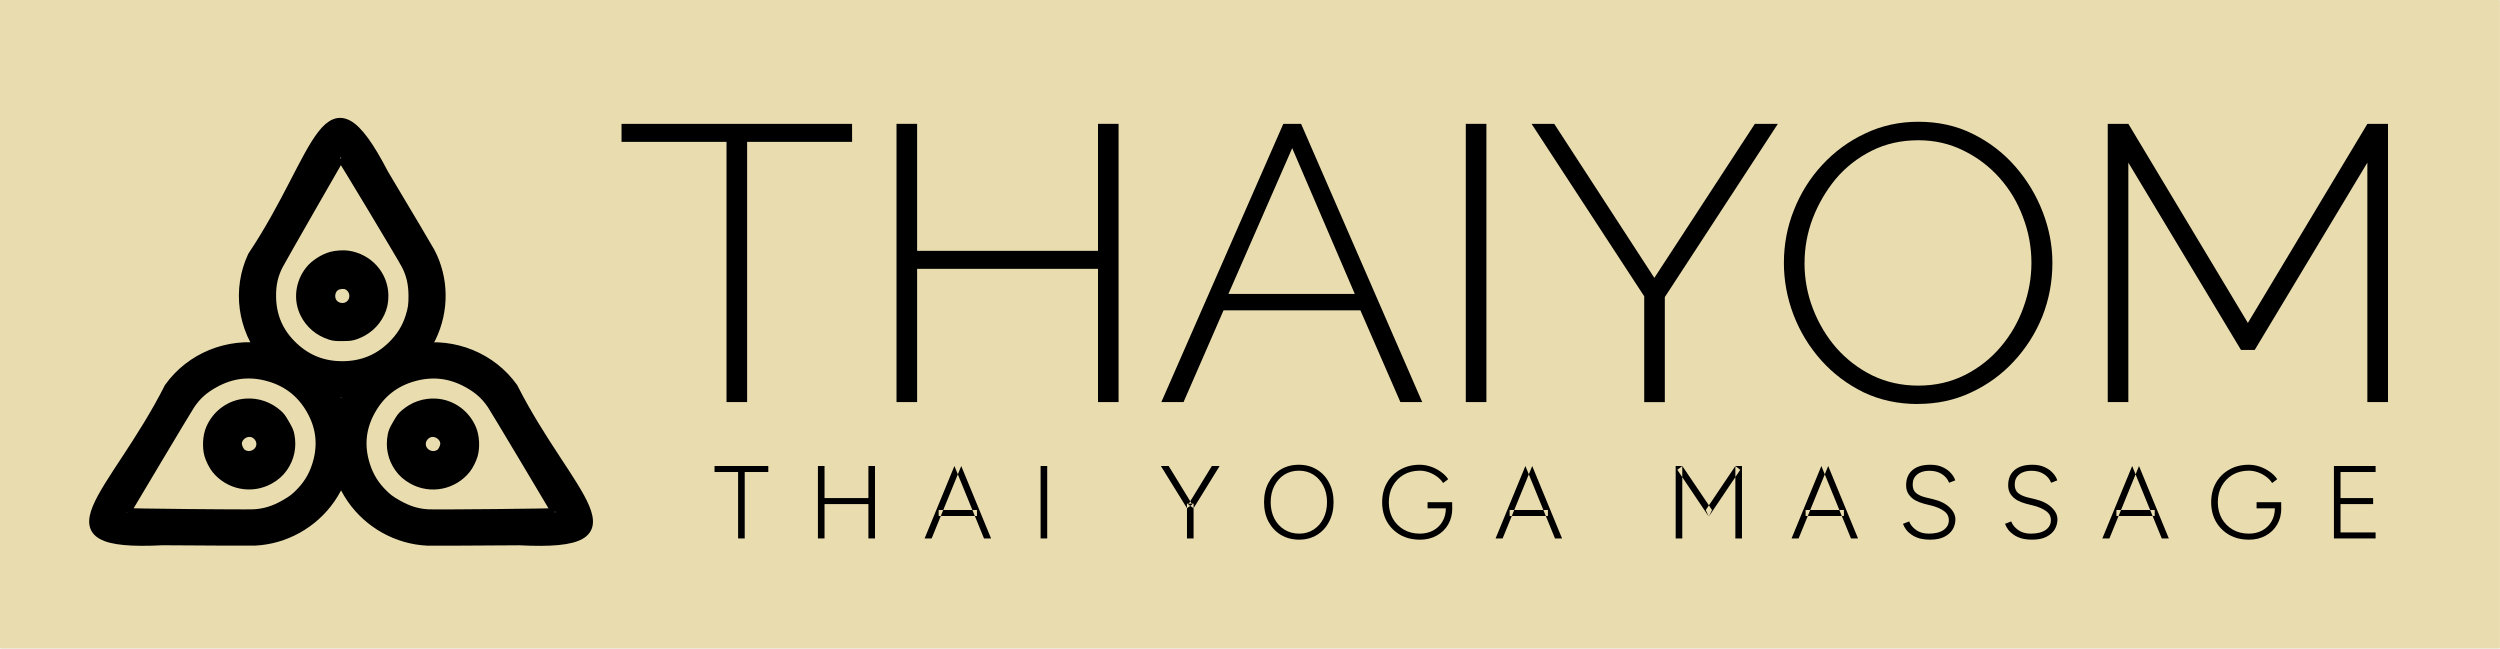
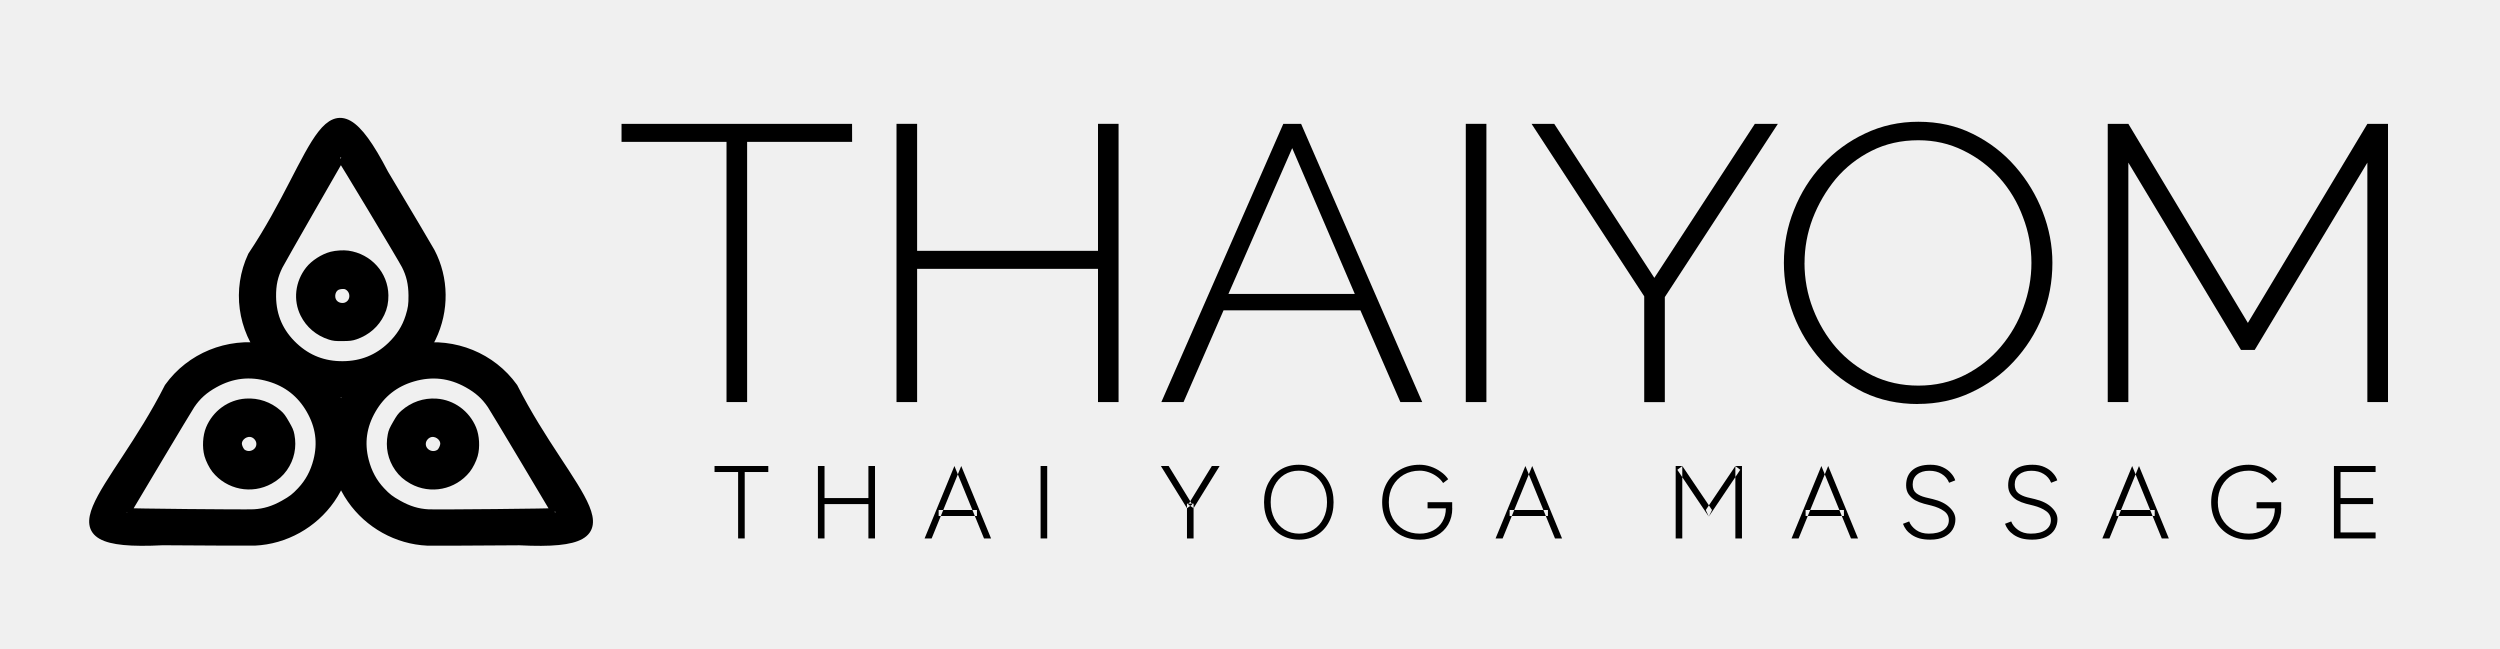
<svg xmlns="http://www.w3.org/2000/svg" width="498.759" height="129.364" viewBox="-10.56 -10.56 33.118 8.59" version="1.1" fill="#c62424" stroke="#c62424" stroke-width="2.4" id="svg204">
  <defs id="defs208">
    <rect x="105.26" y="614.215" width="569.844" height="62.836" id="rect310" />
    <rect x="124.672" y="613.65" width="535.044" height="66.169" id="rect7282" />
  </defs>
  <g id="g497-3" transform="matrix(-0.5175046,0.2935873,0.2935873,0.5175046,1.727467,9.128348)" style="fill:#000000;stroke:#000000;stroke-width:1.012;stroke-dasharray:none">
-     <rect style="fill:#e9ddaf;fill-opacity:1;fill-rule:evenodd;stroke:none;stroke-width:0.456;stroke-dasharray:none;stroke-opacity:1" id="rect2870" width="55.661" height="14.437" x="-20.652" y="-33.091" transform="matrix(-0.8697808,0.4934384,0.4934384,0.8697808,0,0)" ry="0.025" />
    <text xml:space="preserve" transform="matrix(-0.09706742,0.05506766,0.05506766,0.09706742,6.517977,-58.30191)" id="text7280" style="font-size:36px;font-family:'Ubuntu Mono';-inkscape-font-specification:'Ubuntu Mono';white-space:pre;shape-inside:url(#rect7282);display:inline;fill:#ffffff;fill-opacity:1;fill-rule:evenodd;stroke:#ffffff;stroke-width:11.339;stroke-dasharray:none;stroke-opacity:1" />
    <text xml:space="preserve" transform="matrix(-0.09706742,0.05506766,0.05506766,0.09706742,6.517977,-58.30191)" id="text308" style="font-style:normal;font-variant:normal;font-weight:normal;font-stretch:normal;font-size:36px;font-family:Raleway;-inkscape-font-specification:Raleway;white-space:pre;shape-inside:url(#rect310);display:inline;fill:#ffffff;fill-rule:evenodd;stroke:#ffffff;stroke-width:11.339" />
    <g id="g501-6" transform="matrix(0.00116787,-0.1846886,0.1860846,-0.00116787,0.6728292,-22.78592)" style="fill:#000000;fill-opacity:1;stroke:#000000;stroke-width:1.012;stroke-dasharray:none;stroke-opacity:1.0">
      <g id="g2764" transform="translate(10.23286,-5.377526)" style="fill:#000000;fill-opacity:1;stroke:#000000;stroke-opacity:1.0">
        <g id="g497" transform="matrix(-0.8583664,-0.5130371,-0.5130371,0.8583664,22.79058,-15.68914)" style="fill:#000000;fill-opacity:1;stroke:#000000;stroke-width:1.012;stroke-dasharray:none;stroke-opacity:1.0">
          <g id="g501" transform="rotate(-90,16.00188,15.29129)" style="fill:#000000;fill-opacity:1;stroke:#000000;stroke-width:1.012;stroke-dasharray:none;stroke-opacity:1.0">
            <path style="fill:#000000;fill-opacity:1;fill-rule:evenodd;stroke:#000000;stroke-width:15.246;stroke-dasharray:none;stroke-opacity:1.0" d="m 322.698,541.943 c -42.516,-73.635 -79.466,-138.146 -82.11,-143.359 -24.591,-48.476 -24.756,-107.117 -0.44,-156.819 25.223,-51.556 72.587,-87.195 129.762,-97.639 14.236,-2.6 45.711,-2.652 59.663,-0.099 43.793,8.016 81.749,30.325 108.791,63.943 42.831,53.248 51.723,125.183 23.031,186.323 C 437,579.467 425.829,748.162 322.698,541.943 Z M 455.762,477.302 c 29.954,-51.933 56.098,-97.691 58.098,-101.686 8.983,-17.94 12.688,-34.369 12.636,-56.031 -0.086,-36.23 -12.904,-66.32 -38.933,-91.396 -24.321,-23.43 -53.347,-35.048 -87.564,-35.048 -34.119,0 -62.793,11.395 -87.062,34.599 -16.295,15.58 -27.209,32.764 -33.62,52.934 -4.745,14.928 -5.787,21.901 -5.816,38.91 -0.036,21.198 3.653,37.987 12.086,54.994 6.829,13.773 114.234,198.771 114.947,197.988 0.421,-0.463 25.274,-43.332 55.228,-95.265 z" id="path491" transform="matrix(0.0664,0,0,0.0664,-10.56,-10.56)" />
            <path style="fill:#000000;fill-opacity:1;fill-rule:evenodd;stroke:#000000;stroke-width:19.057;stroke-dasharray:none;stroke-opacity:1.0" d="m 389.661,392.675 c -36.243,-5.604 -62.808,-36.225 -62.957,-72.571 -0.049,-11.876 2.086,-21.731 6.857,-31.649 8.96,-18.629 24.571,-32.284 44.65,-39.054 6.261,-2.111 9.267,-2.449 21.79,-2.449 12.522,0 15.529,0.338 21.79,2.449 20.078,6.77 35.69,20.425 44.65,39.054 11.999,24.947 8.369,54.971 -9.376,77.555 -8.644,11.001 -25.055,21.533 -39.081,25.082 -8.003,2.025 -20.832,2.742 -28.322,1.584 z m 23.014,-54.302 c 11.406,-7.65 12.822,-25.641 2.761,-35.076 -6.223,-5.836 -16.223,-7.671 -24.029,-4.41 -17.69,7.39 -18.287,32.545 -0.981,41.363 5.442,2.773 16.737,1.82 22.25,-1.877 z" id="path493" transform="matrix(0.0664,0,0,0.0664,-10.56,-10.56)" />
          </g>
        </g>
        <g id="g497-6" transform="matrix(-0.8583664,-0.5130371,-0.5130371,0.8583664,48.49128,-25.05132)" style="fill:#000000;fill-opacity:1;stroke:#000000;stroke-width:1.012;stroke-dasharray:none;stroke-opacity:1.0">
          <path style="fill:#000000;fill-opacity:1;fill-rule:evenodd;stroke:#000000;stroke-width:1.012;stroke-dasharray:none;stroke-opacity:1.0" d="m 7.433,10.925 c 4.893,2.817 9.162,5.295 9.488,5.507 3.026,1.968 4.986,5.332 5.242,8.997 0.266,3.802 -1.271,7.425 -4.209,9.928 -0.732,0.623 -2.539,1.673 -3.425,1.99 C 11.745,38.344 8.822,38.324 6.15,37.292 1.917,35.657 -0.987,31.819 -1.372,27.351 -0.384,12.571 -5.354,2.506 7.433,10.925 Z m -5.496,8.141 c 0.006,3.981 0.026,7.48 0.044,7.776 0.081,1.33 0.414,2.397 1.138,3.64 1.21,2.079 2.948,3.382 5.278,3.957 2.177,0.537 4.232,0.239 6.198,-0.899 1.961,-1.135 3.229,-2.744 3.852,-4.884 0.418,-1.437 0.474,-2.788 0.171,-4.16 -0.224,-1.016 -0.396,-1.451 -0.96,-2.43 -0.703,-1.219 -1.474,-2.061 -2.524,-2.758 -0.851,-0.564 -13.177,-7.622 -13.192,-7.554 -0.009,0.041 -0.011,3.331 -0.005,7.312 z" id="path491-8" />
          <path style="fill:#000000;fill-opacity:1;fill-rule:evenodd;stroke:#000000;stroke-width:1.265;stroke-dasharray:none;stroke-opacity:1.0" d="m 8.551,21.731 c 2.269,-0.884 4.814,-0.008 6.032,2.076 0.398,0.681 0.603,1.318 0.659,2.047 0.105,1.369 -0.338,2.673 -1.267,3.73 -0.29,0.33 -0.451,0.449 -1.171,0.866 -0.72,0.417 -0.904,0.497 -1.334,0.584 -1.379,0.279 -2.73,0.014 -3.865,-0.759 C 6.086,29.24 5.296,27.394 5.564,25.505 5.695,24.586 6.288,23.435 6.976,22.764 7.368,22.381 8.082,21.913 8.551,21.731 Z M 9.034,25.617 c -0.401,0.819 0.116,1.9 1.008,2.107 0.552,0.128 1.187,-0.099 1.528,-0.546 0.771,-1.013 -0.032,-2.479 -1.32,-2.41 -0.405,0.022 -1.022,0.452 -1.216,0.848 z" id="path493-7" />
        </g>
        <path style="fill:#000000;fill-opacity:1;fill-rule:evenodd;stroke:#000000;stroke-width:15.246;stroke-dasharray:none;stroke-opacity:1.0" d="m 322.698,541.943 c -42.516,-73.635 -79.466,-138.146 -82.11,-143.359 -24.591,-48.476 -24.756,-107.117 -0.44,-156.819 25.223,-51.556 72.587,-87.195 129.762,-97.639 14.236,-2.6 45.711,-2.652 59.663,-0.099 43.793,8.016 81.749,30.325 108.791,63.943 42.831,53.248 51.723,125.183 23.031,186.323 C 437,579.467 425.829,748.162 322.698,541.943 Z M 455.762,477.302 c 29.954,-51.933 56.098,-97.691 58.098,-101.686 8.983,-17.94 12.688,-34.369 12.636,-56.031 -0.086,-36.23 -12.904,-66.32 -38.933,-91.396 -24.321,-23.43 -53.347,-35.048 -87.564,-35.048 -34.119,0 -62.793,11.395 -87.062,34.599 -16.295,15.58 -27.209,32.764 -33.62,52.934 -4.745,14.928 -5.787,21.901 -5.816,38.91 -0.036,21.198 3.653,37.987 12.086,54.994 6.829,13.773 114.234,198.771 114.947,197.988 0.421,-0.463 25.274,-43.332 55.228,-95.265 z" id="path491-06" transform="matrix(0.0664,0,0,0.0664,-10.56,-10.56)" />
        <path style="fill:#000000;fill-opacity:1;fill-rule:evenodd;stroke:#000000;stroke-width:19.057;stroke-dasharray:none;stroke-opacity:1.0" d="m 389.661,392.675 c -36.243,-5.604 -62.808,-36.225 -62.957,-72.571 -0.049,-11.876 2.086,-21.731 6.857,-31.649 8.96,-18.629 24.571,-32.284 44.65,-39.054 6.261,-2.111 9.267,-2.449 21.79,-2.449 12.522,0 15.529,0.338 21.79,2.449 20.078,6.77 35.69,20.425 44.65,39.054 11.999,24.947 8.369,54.971 -9.376,77.555 -8.644,11.001 -25.055,21.533 -39.081,25.082 -8.003,2.025 -20.832,2.742 -28.322,1.584 z m 23.014,-54.302 c 11.406,-7.65 12.822,-25.641 2.761,-35.076 -6.223,-5.836 -16.223,-7.671 -24.029,-4.41 -17.69,7.39 -18.287,32.545 -0.981,41.363 5.442,2.773 16.737,1.82 22.25,-1.877 z" id="path493-2" transform="matrix(0.0664,0,0,0.0664,-10.56,-10.56)" />
      </g>
    </g>
    <g aria-label="THAIYOM" transform="matrix(-0.8828155,0.5008332,0.4861528,0.8569384,0,0)" id="text316" style="font-size:8.857px;font-family:Raleway;-inkscape-font-specification:Raleway;fill-rule:evenodd;stroke:none;stroke-width:0.772">
      <path d="M -1.655,-30.381 H -3.958 v 5.881 h -0.452 v -5.881 h -2.303 v -0.407 h 5.057 z" style="stroke-width:0.772" id="path432" />
      <path d="m 4.19,-30.788 v 6.288 H 3.739 v -3.011 h -3.968 v 3.011 h -0.452 v -6.288 h 0.452 v 2.87 H 3.739 v -2.87 z" style="stroke-width:0.772" id="path434" />
      <path d="m 7.804,-30.788 h 0.39 l 2.657,6.288 H 10.372 L 9.495,-26.573 H 6.493 l -0.877,2.072 H 5.129 Z m 1.568,3.844 -1.373,-3.295 -1.399,3.295 z" style="stroke-width:0.772" id="path436" />
      <path d="m 11.807,-24.5 v -6.288 h 0.452 v 6.288 z" style="stroke-width:0.772" id="path438" />
      <path d="m 13.747,-30.788 2.196,3.481 2.205,-3.481 h 0.505 l -2.48,3.915 v 2.374 h -0.452 v -2.391 l -2.471,-3.897 z" style="stroke-width:0.772" id="path440" />
      <path d="m 21.726,-24.456 q -0.655,0 -1.196,-0.266 -0.54,-0.275 -0.93,-0.726 -0.39,-0.452 -0.602,-1.019 -0.213,-0.576 -0.213,-1.178 0,-0.629 0.221,-1.196 0.221,-0.576 0.62,-1.019 0.407,-0.452 0.939,-0.709 0.54,-0.266 1.169,-0.266 0.664,0 1.196,0.275 0.54,0.275 0.93,0.735 0.39,0.461 0.602,1.027 0.213,0.567 0.213,1.151 0,0.638 -0.221,1.213 -0.221,0.567 -0.629,1.019 -0.399,0.443 -0.939,0.7 -0.531,0.257 -1.16,0.257 z m -2.489,-3.188 q 0,0.54 0.186,1.036 0.186,0.496 0.514,0.886 0.337,0.39 0.788,0.62 0.461,0.23 1.01,0.23 0.558,0 1.019,-0.239 0.461,-0.239 0.788,-0.638 0.328,-0.399 0.496,-0.886 0.177,-0.496 0.177,-1.01 0,-0.54 -0.186,-1.036 -0.177,-0.496 -0.514,-0.886 -0.337,-0.39 -0.797,-0.62 -0.452,-0.23 -0.983,-0.23 -0.567,0 -1.027,0.239 -0.461,0.239 -0.788,0.638 -0.319,0.399 -0.505,0.895 -0.177,0.487 -0.177,1.001 z" style="stroke-width:0.772" id="path442" />
      <path d="m 31.584,-24.5 v -5.411 l -2.471,4.233 h -0.301 l -2.471,-4.233 v 5.411 h -0.452 v -6.288 h 0.452 l 2.622,4.499 2.622,-4.499 h 0.452 v 6.288 z" style="stroke-width:0.772" id="path444" />
    </g>
    <g aria-label="THAI YOGA MASSAGE" transform="matrix(-0.8697808,0.4934384,0.4934384,0.8697808,0,0)" id="text747" style="font-weight:300;font-size:2.304px;font-family:Figtree;-inkscape-font-specification:'Figtree Light';letter-spacing:0.85px;fill-rule:evenodd;stroke:none;stroke-width:0.467">
      <path d="m -4.218,-21.102 v -1.479 h 0.147 v 1.479 z m -0.525,-1.479 v -0.134 H -3.546 v 0.134 z" style="stroke-width:0.467" id="path9433" />
      <path d="m -1.317,-21.102 v -1.613 h 0.147 v 1.613 z m -1.124,0 v -1.613 h 0.147 v 1.613 z m 0.147,-0.765 v -0.134 h 0.977 v 0.134 z" style="stroke-width:0.467" id="path9435" />
      <path d="m 1.257,-21.102 -0.659,-1.613 h 0.152 l 0.664,1.613 z m -1.323,0 0.664,-1.613 h 0.152 l -0.659,1.613 z m 0.313,-0.5 v -0.134 H 1.1 v 0.134 z" style="stroke-width:0.467" id="path9437" />
      <path d="m 2.517,-21.102 v -1.613 h 0.147 v 1.613 z" style="stroke-width:0.467" id="path9439" />
      <path d="m 5.923,-21.775 -0.118,-0.083 0.525,-0.857 h 0.173 z m -0.147,0.673 v -0.774 h 0.147 v 0.774 z m 0,-0.673 -0.581,-0.94 h 0.173 l 0.525,0.857 z" style="stroke-width:0.467" id="path9441" />
      <path d="m 8.274,-21.075 q -0.228,0 -0.406,-0.106 -0.175,-0.106 -0.277,-0.295 -0.099,-0.189 -0.099,-0.433 0,-0.247 0.099,-0.433 0.099,-0.189 0.272,-0.295 0.175,-0.106 0.403,-0.106 0.228,0 0.403,0.108 0.175,0.106 0.272,0.295 0.099,0.187 0.099,0.431 0,0.244 -0.099,0.433 -0.097,0.189 -0.27,0.295 -0.173,0.106 -0.399,0.106 z m 0,-0.134 q 0.182,0 0.32,-0.09 0.141,-0.09 0.219,-0.247 0.081,-0.159 0.081,-0.364 0,-0.205 -0.081,-0.362 -0.081,-0.159 -0.221,-0.249 -0.141,-0.09 -0.325,-0.09 -0.182,0 -0.325,0.09 -0.141,0.09 -0.221,0.249 -0.081,0.157 -0.081,0.362 0,0.205 0.081,0.364 0.081,0.157 0.224,0.247 0.145,0.09 0.33,0.09 z" style="stroke-width:0.467" id="path9443" />
      <path d="m 10.958,-21.075 q -0.244,0 -0.433,-0.106 -0.189,-0.108 -0.297,-0.295 -0.106,-0.189 -0.106,-0.431 0,-0.247 0.106,-0.433 0.108,-0.189 0.297,-0.295 0.189,-0.108 0.433,-0.108 0.122,0 0.244,0.041 0.122,0.041 0.224,0.115 0.104,0.071 0.166,0.166 l -0.113,0.085 q -0.051,-0.081 -0.136,-0.143 -0.083,-0.062 -0.184,-0.097 -0.099,-0.035 -0.2,-0.035 -0.2,0 -0.357,0.09 -0.154,0.09 -0.244,0.249 -0.088,0.157 -0.088,0.364 0,0.203 0.088,0.362 0.09,0.157 0.244,0.247 0.157,0.09 0.357,0.09 0.168,0 0.3,-0.071 0.131,-0.071 0.205,-0.198 0.076,-0.129 0.076,-0.295 h 0.143 q 0,0.203 -0.092,0.362 -0.092,0.157 -0.256,0.247 -0.164,0.09 -0.376,0.09 z m 0.175,-0.698 v -0.136 h 0.548 v 0.136 h -0.065 z" style="stroke-width:0.467" id="path9445" />
      <path d="m 13.97,-21.102 -0.659,-1.613 h 0.152 l 0.664,1.613 z m -1.323,0 0.664,-1.613 h 0.152 l -0.659,1.613 z m 0.313,-0.5 v -0.134 h 0.853 v 0.134 z" style="stroke-width:0.467" id="path9447" />
      <path d="m 17.394,-21.588 -0.7,-1.042 0.053,-0.041 0.058,-0.044 0.661,0.979 z m -0.737,0.486 v -1.613 h 0.147 v 1.613 z m 0.737,-0.486 -0.067,-0.147 0.659,-0.979 0.058,0.044 0.051,0.039 z m 0.592,0.486 v -1.613 h 0.147 v 1.613 z" style="stroke-width:0.467" id="path9449" />
      <path d="m 20.56,-21.102 -0.659,-1.613 h 0.152 l 0.664,1.613 z m -1.323,0 0.664,-1.613 h 0.152 l -0.659,1.613 z m 0.313,-0.5 v -0.134 h 0.853 v 0.134 z" style="stroke-width:0.467" id="path9451" />
      <path d="m 22.326,-21.075 q -0.136,0 -0.24,-0.028 -0.101,-0.03 -0.175,-0.081 -0.074,-0.051 -0.122,-0.113 -0.046,-0.062 -0.071,-0.131 l 0.138,-0.053 q 0.039,0.108 0.154,0.191 0.115,0.081 0.281,0.081 0.212,0 0.33,-0.081 0.118,-0.083 0.118,-0.217 0,-0.129 -0.108,-0.205 -0.108,-0.078 -0.281,-0.122 l -0.164,-0.041 q -0.106,-0.028 -0.198,-0.078 -0.09,-0.053 -0.145,-0.134 -0.055,-0.081 -0.055,-0.198 0,-0.217 0.138,-0.336 0.138,-0.122 0.403,-0.122 0.159,0 0.274,0.055 0.115,0.053 0.184,0.134 0.071,0.078 0.094,0.159 l -0.136,0.053 q -0.051,-0.127 -0.166,-0.196 -0.113,-0.071 -0.274,-0.071 -0.171,0 -0.272,0.083 -0.099,0.083 -0.099,0.224 0,0.127 0.078,0.191 0.078,0.062 0.205,0.094 l 0.164,0.039 q 0.244,0.058 0.373,0.184 0.131,0.124 0.131,0.267 0,0.122 -0.062,0.226 -0.062,0.101 -0.187,0.164 -0.124,0.062 -0.311,0.062 z" style="stroke-width:0.467" id="path9453" />
      <path d="m 24.598,-21.075 q -0.136,0 -0.24,-0.028 -0.101,-0.03 -0.175,-0.081 -0.074,-0.051 -0.122,-0.113 -0.046,-0.062 -0.071,-0.131 l 0.138,-0.053 q 0.039,0.108 0.154,0.191 0.115,0.081 0.281,0.081 0.212,0 0.33,-0.081 0.118,-0.083 0.118,-0.217 0,-0.129 -0.108,-0.205 -0.108,-0.078 -0.281,-0.122 l -0.164,-0.041 q -0.106,-0.028 -0.198,-0.078 -0.09,-0.053 -0.145,-0.134 -0.055,-0.081 -0.055,-0.198 0,-0.217 0.138,-0.336 0.138,-0.122 0.403,-0.122 0.159,0 0.274,0.055 0.115,0.053 0.184,0.134 0.071,0.078 0.094,0.159 l -0.136,0.053 q -0.051,-0.127 -0.166,-0.196 -0.113,-0.071 -0.274,-0.071 -0.171,0 -0.272,0.083 -0.099,0.083 -0.099,0.224 0,0.127 0.078,0.191 0.078,0.062 0.205,0.094 l 0.164,0.039 q 0.244,0.058 0.373,0.184 0.131,0.124 0.131,0.267 0,0.122 -0.062,0.226 -0.062,0.101 -0.187,0.164 -0.124,0.062 -0.311,0.062 z" style="stroke-width:0.467" id="path9455" />
      <path d="m 27.48,-21.102 -0.659,-1.613 h 0.152 l 0.664,1.613 z m -1.323,0 0.664,-1.613 h 0.152 l -0.659,1.613 z m 0.313,-0.5 v -0.134 h 0.853 v 0.134 z" style="stroke-width:0.467" id="path9457" />
      <path d="m 29.416,-21.075 q -0.244,0 -0.433,-0.106 -0.189,-0.108 -0.297,-0.295 -0.106,-0.189 -0.106,-0.431 0,-0.247 0.106,-0.433 0.108,-0.189 0.297,-0.295 0.189,-0.108 0.433,-0.108 0.122,0 0.244,0.041 0.122,0.041 0.224,0.115 0.104,0.071 0.166,0.166 l -0.113,0.085 q -0.051,-0.081 -0.136,-0.143 -0.083,-0.062 -0.184,-0.097 -0.099,-0.035 -0.2,-0.035 -0.2,0 -0.357,0.09 -0.154,0.09 -0.244,0.249 -0.088,0.157 -0.088,0.364 0,0.203 0.088,0.362 0.09,0.157 0.244,0.247 0.157,0.09 0.357,0.09 0.168,0 0.3,-0.071 0.131,-0.071 0.205,-0.198 0.076,-0.129 0.076,-0.295 h 0.143 q 0,0.203 -0.092,0.362 -0.092,0.157 -0.256,0.247 -0.164,0.09 -0.376,0.09 z m 0.175,-0.698 v -0.136 h 0.548 v 0.136 h -0.065 z" style="stroke-width:0.467" id="path9459" />
      <path d="m 31.313,-21.102 v -1.613 h 0.147 v 1.613 z m 0.147,0 v -0.134 h 0.781 v 0.134 z m 0,-0.765 v -0.134 h 0.726 v 0.134 z m 0,-0.714 v -0.134 h 0.781 v 0.134 z" style="stroke-width:0.467" id="path9461" />
    </g>
  </g>
  <g id="SVGRepo_bgCarrier" stroke-width="0" transform="translate(-8.202318,-8.569561)" />
  <g id="SVGRepo_tracerCarrier" stroke-linecap="round" stroke-linejoin="round" transform="translate(-8.202318,-8.569561)" />
</svg>
